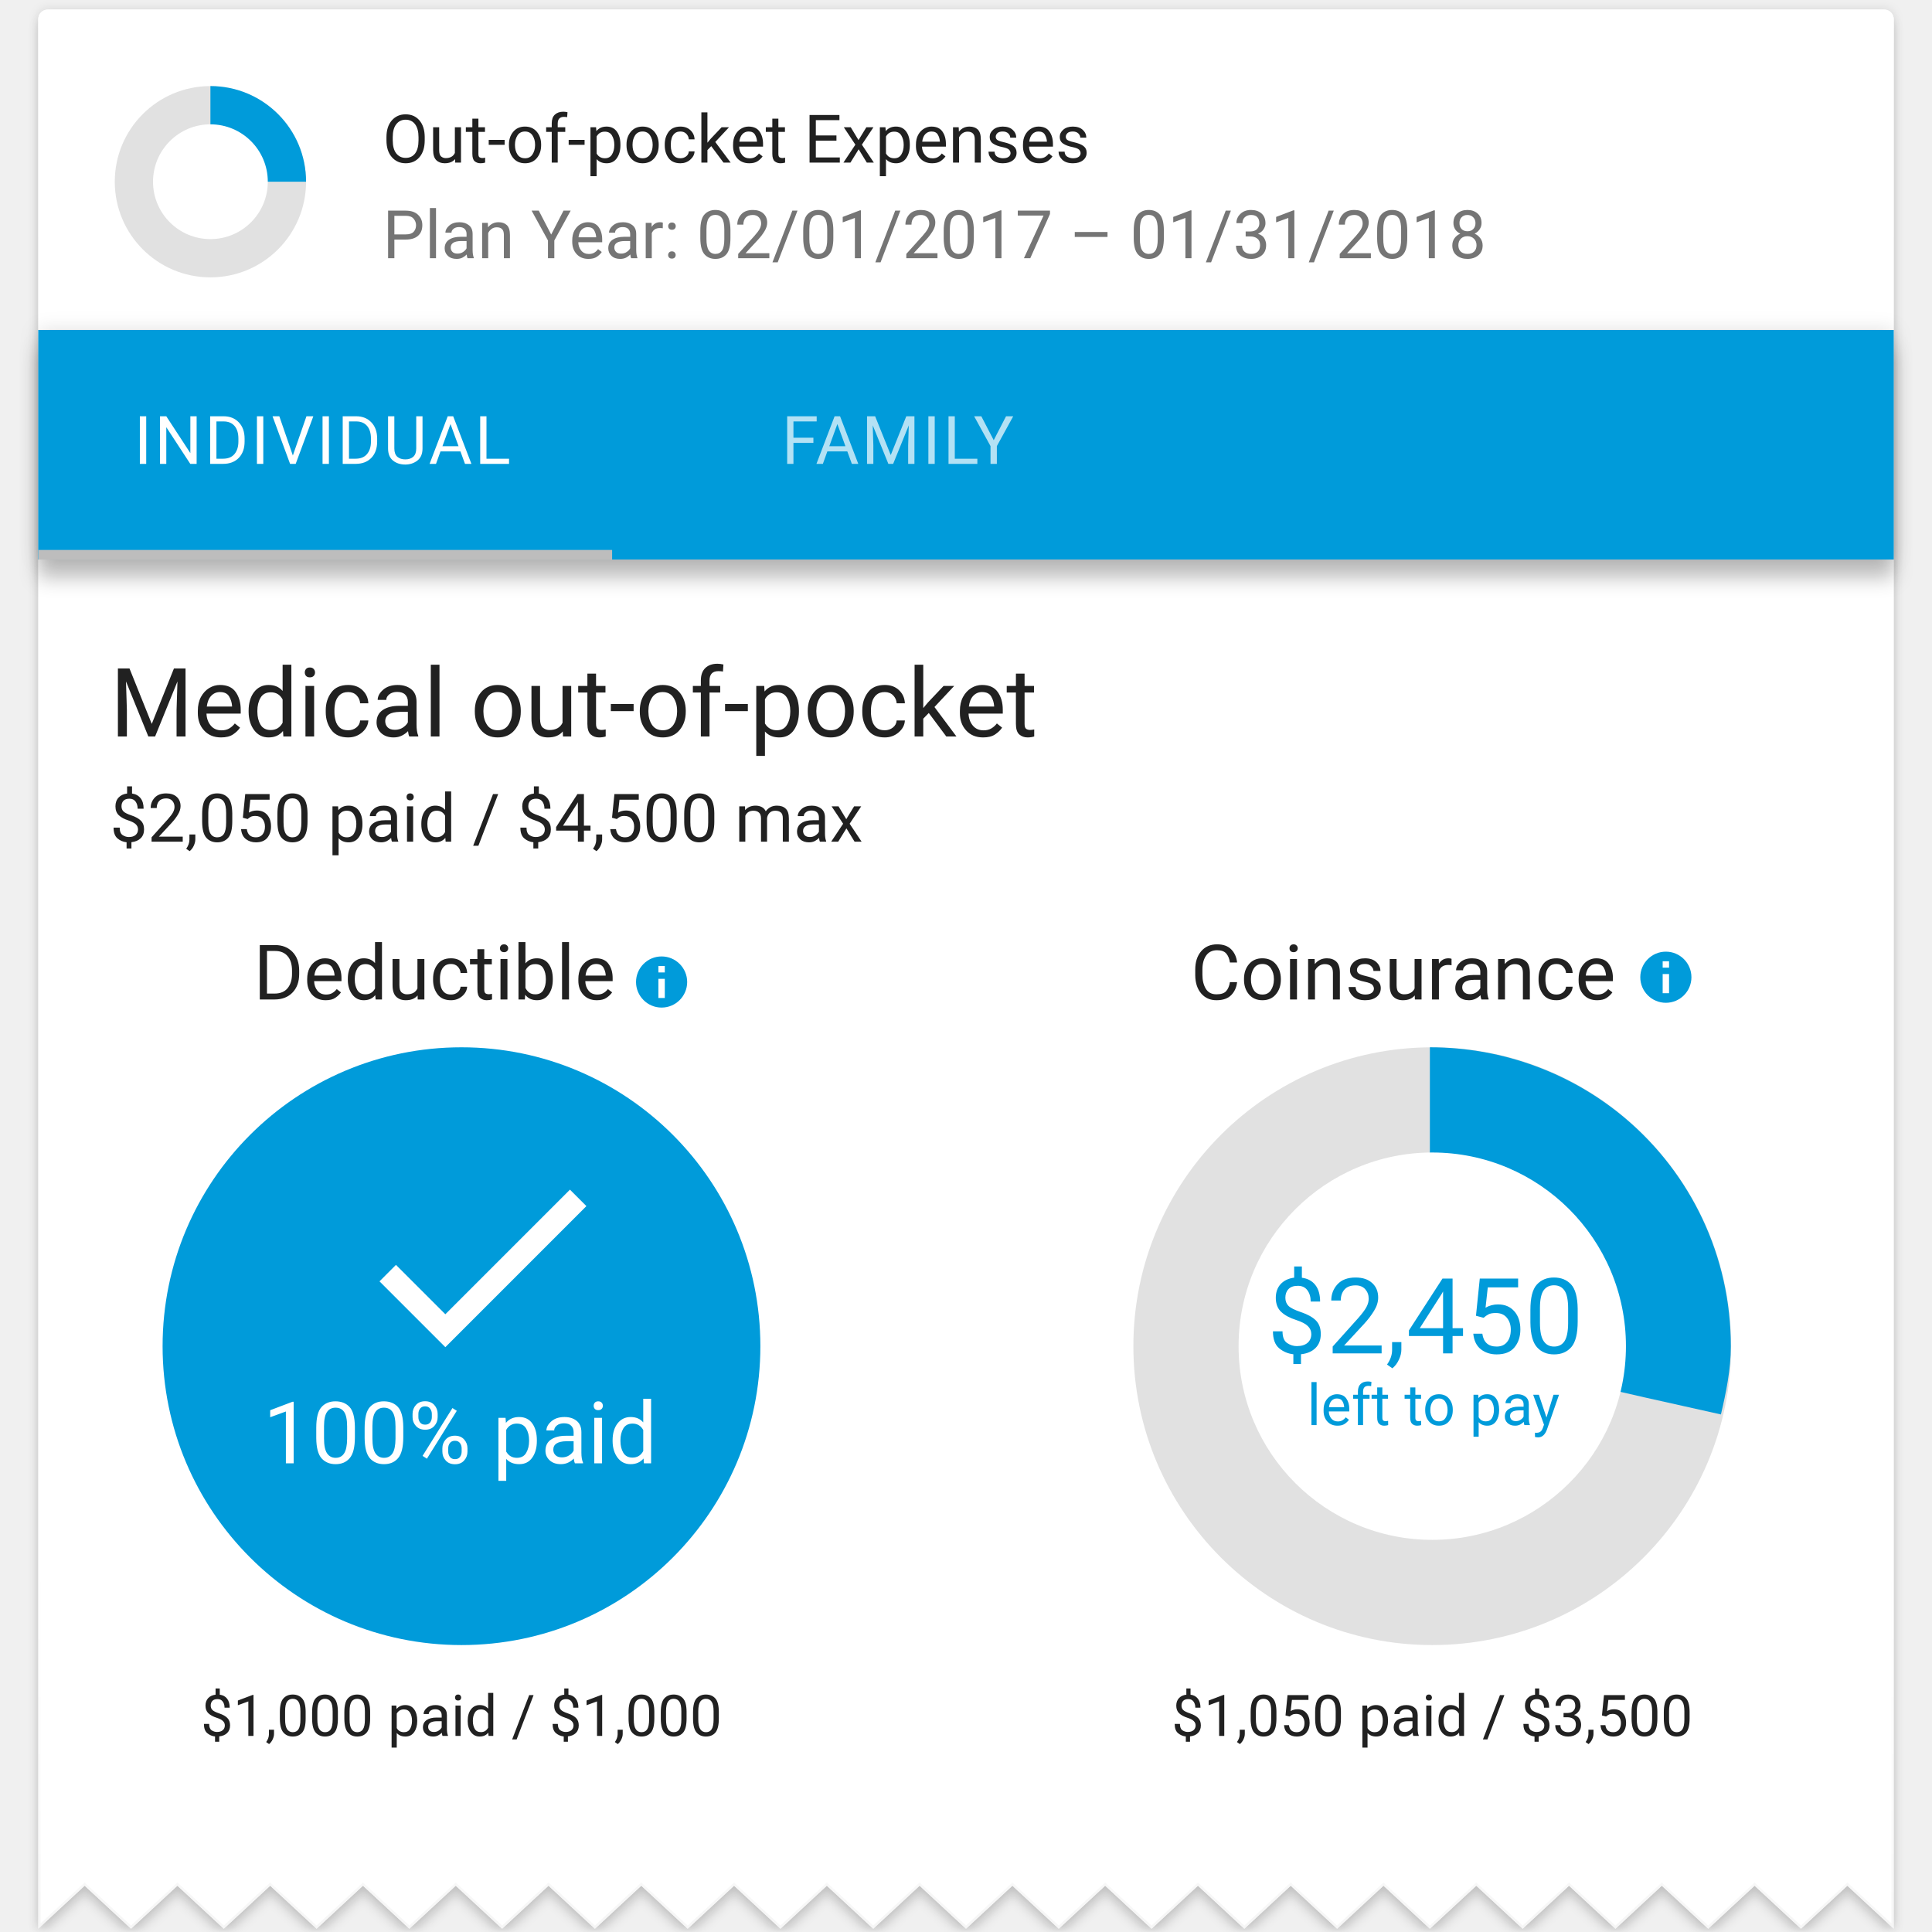
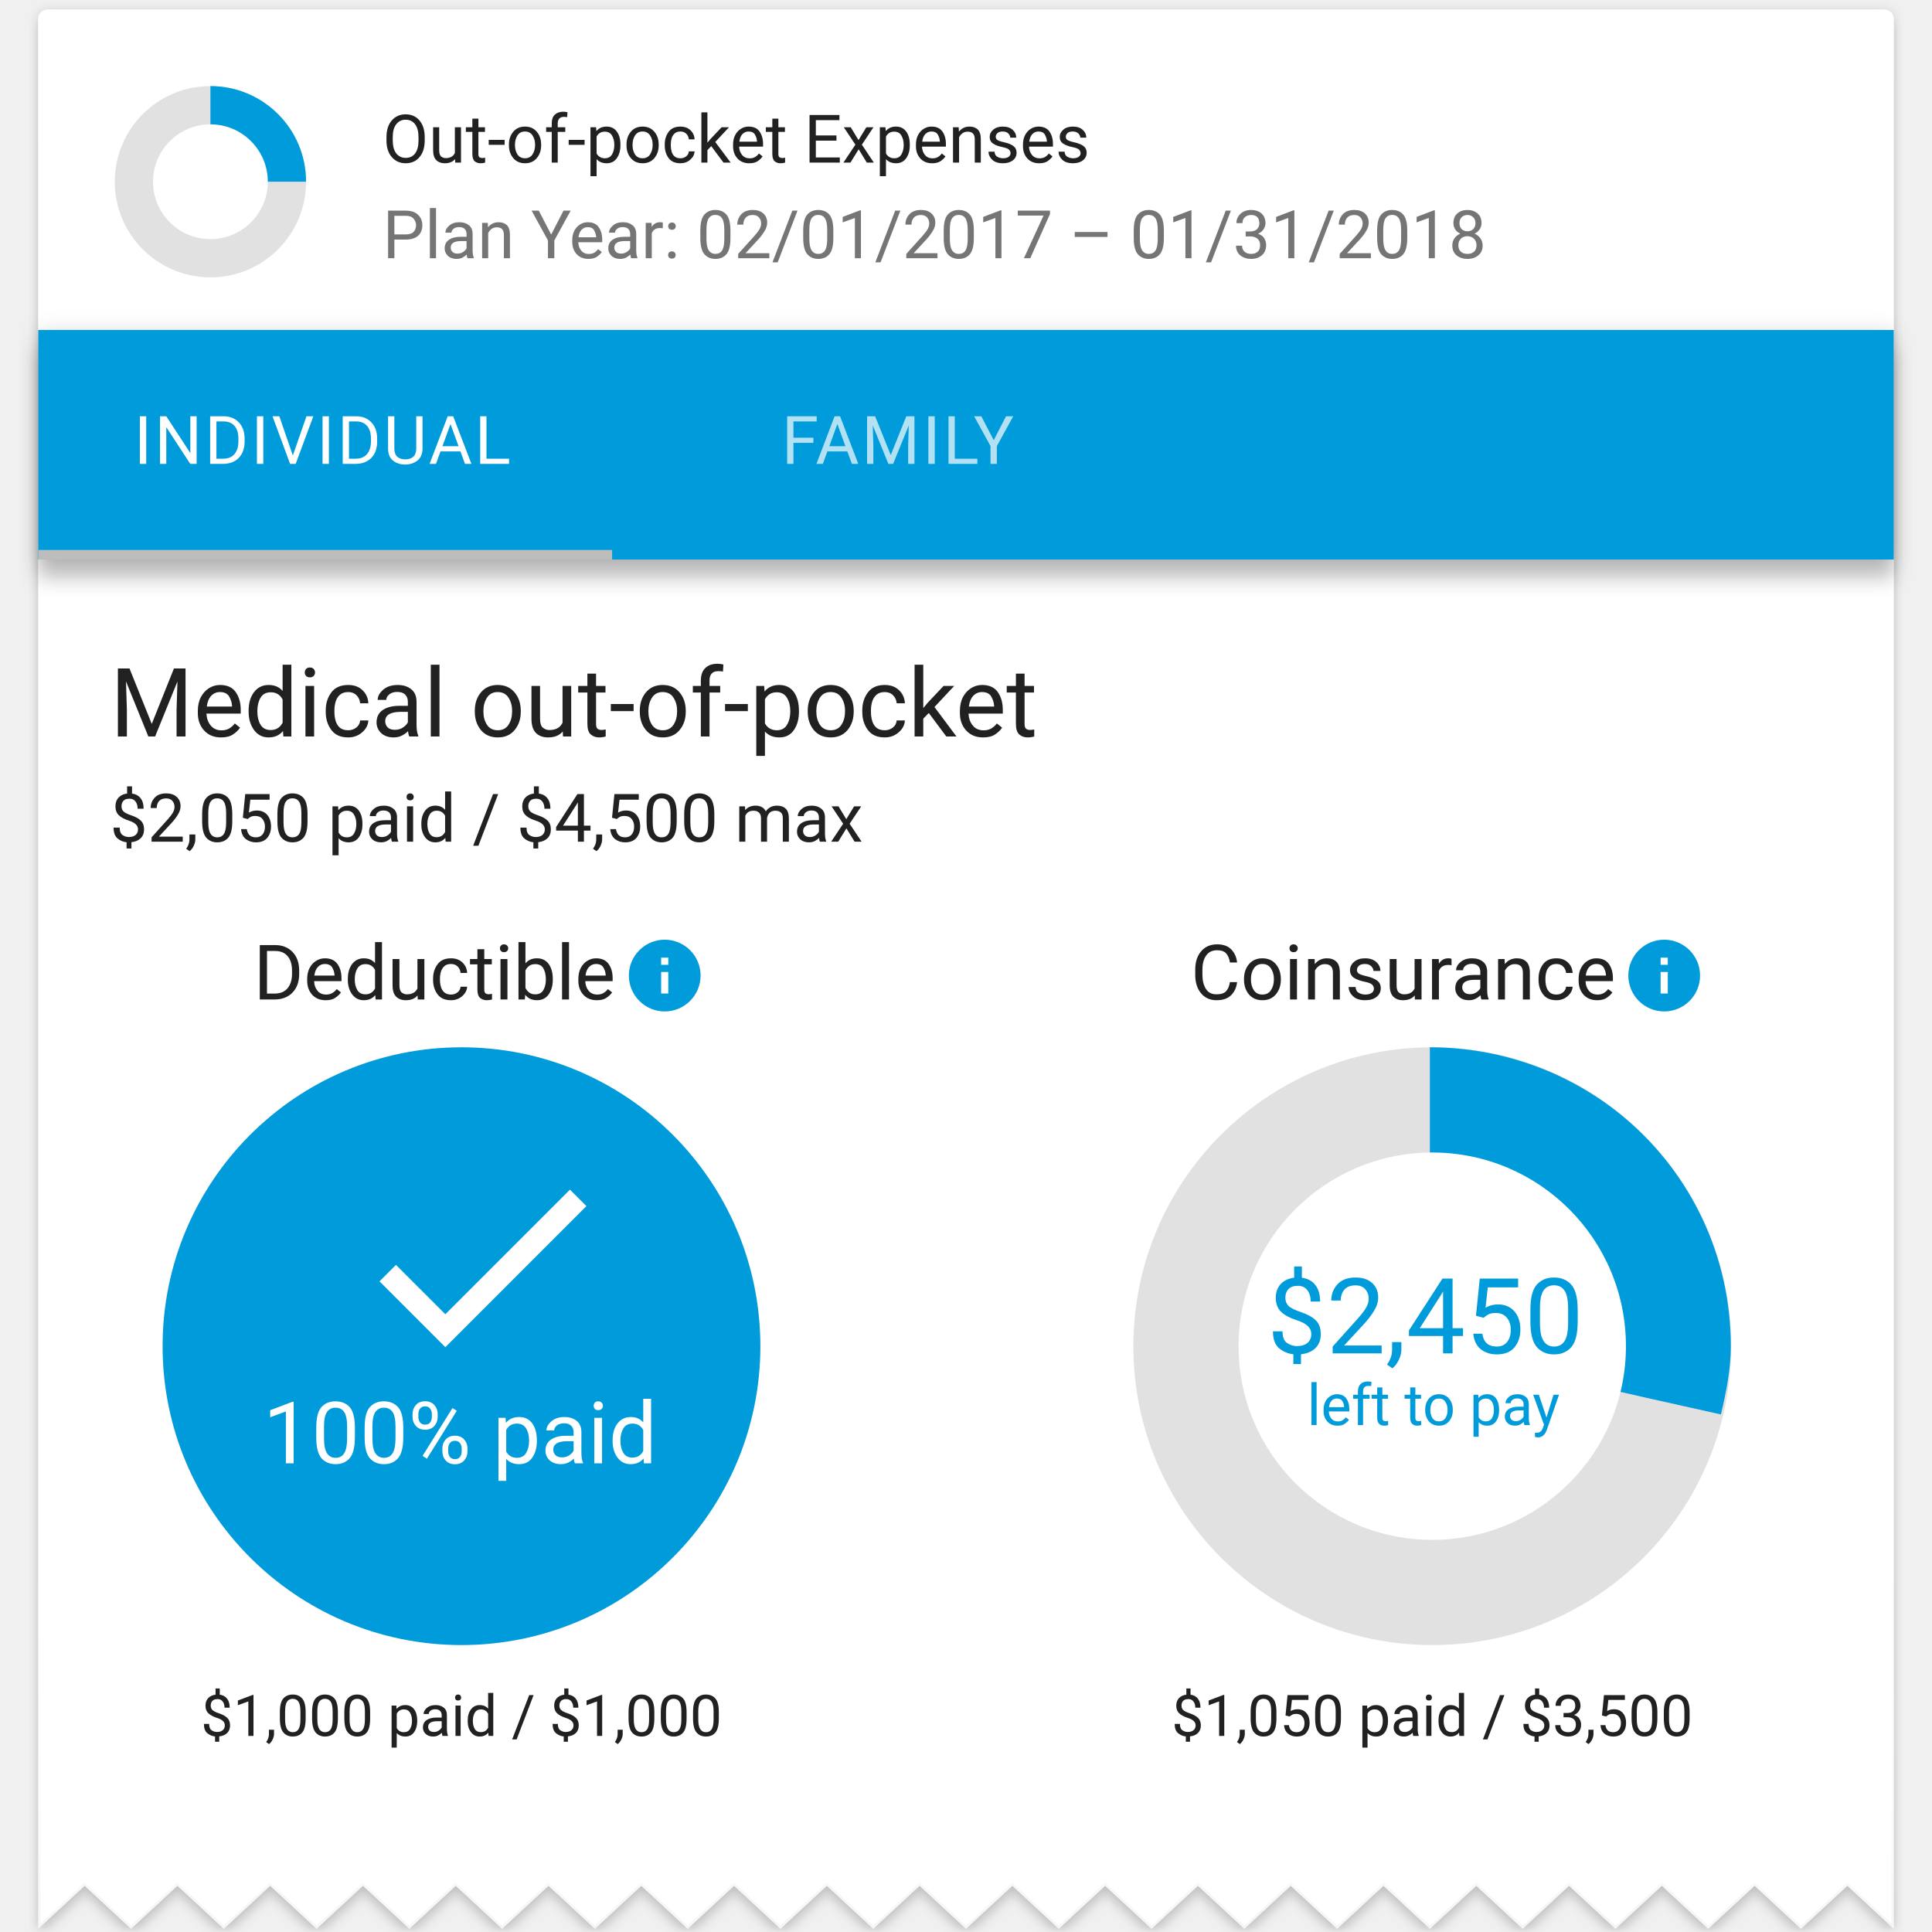
<svg xmlns="http://www.w3.org/2000/svg" xmlns:xlink="http://www.w3.org/1999/xlink" width="404px" height="404px" viewBox="0 0 404 404" version="1.1">
  <defs>
    <linearGradient x1="50%" y1="0%" x2="50%" y2="100%" id="linearGradient-1">
      <stop stop-color="#FFFFFF" stop-opacity="0.8" offset="0%" />
      <stop stop-color="#FFFFFF" stop-opacity="0.4" offset="5%" />
      <stop stop-color="#FFFFFF" stop-opacity="0" offset="20%" />
      <stop stop-color="#FFFFFF" stop-opacity="0" offset="100%" />
    </linearGradient>
    <linearGradient x1="50%" y1="0%" x2="50%" y2="100%" id="linearGradient-2">
      <stop stop-color="#000000" stop-opacity="0" offset="0%" />
      <stop stop-color="#000000" stop-opacity="0" offset="80%" />
      <stop stop-color="#000000" stop-opacity="0.02" offset="95.026%" />
      <stop stop-color="#000000" stop-opacity="0.04" offset="100%" />
    </linearGradient>
    <path d="M388,371.5 L388,2 C388,0.896 387.1,0 386.005,0 L1.995,0 C0.893,0 0,0.888 0,2 L0,371.5 L0,401.33 L9.7,392.33 L19.4,401.33 L29.1,392.33 L38.8,401.33 L48.5,392.33 L58.2,401.33 L67.9,392.33 L77.6,401.33 L87.3,392.33 L97,401.33 L106.7,392.33 L116.4,401.33 L126.1,392.33 L135.8,401.33 L145.5,392.33 L155.2,401.33 L164.9,392.33 L174.6,401.33 L184.3,392.33 L194,401.33 L203.7,392.33 L213.4,401.33 L223.1,392.33 L232.8,401.33 L242.5,392.33 L252.2,401.33 L261.9,392.33 L271.6,401.33 L281.3,392.33 L291,401.33 L300.7,392.33 L310.4,401.33 L320.1,392.33 L329.8,401.33 L339.5,392.33 L349.2,401.33 L358.9,392.33 L368.6,401.33 L378.3,392.33 L388,401.33 L388,371.5 Z" id="path-3" />
    <filter x="-1.5%" y="-1.0%" width="103.1%" height="103.0%" filterUnits="objectBoundingBox" id="filter-5">
      <feOffset dx="0" dy="2" in="SourceAlpha" result="shadowOffsetOuter1" />
      <feGaussianBlur stdDeviation="1" in="shadowOffsetOuter1" result="shadowBlurOuter1" />
      <feComposite in="shadowBlurOuter1" in2="SourceAlpha" operator="out" result="shadowBlurOuter1" />
      <feColorMatrix values="0 0 0 0 0   0 0 0 0 0   0 0 0 0 0  0 0 0 0.12 0" type="matrix" in="shadowBlurOuter1" result="shadowMatrixOuter1" />
      <feOffset dx="0" dy="0" in="SourceAlpha" result="shadowOffsetOuter2" />
      <feGaussianBlur stdDeviation="1" in="shadowOffsetOuter2" result="shadowBlurOuter2" />
      <feComposite in="shadowBlurOuter2" in2="SourceAlpha" operator="out" result="shadowBlurOuter2" />
      <feColorMatrix values="0 0 0 0 0   0 0 0 0 0   0 0 0 0 0  0 0 0 0.12 0" type="matrix" in="shadowBlurOuter2" result="shadowMatrixOuter2" />
      <feMerge>
        <feMergeNode in="shadowMatrixOuter1" />
        <feMergeNode in="shadowMatrixOuter2" />
      </feMerge>
    </filter>
    <polygon id="path-6" points="388 0 0 0 0 48 388 48" />
    <filter x="-3.1%" y="-16.7%" width="106.2%" height="150.0%" filterUnits="objectBoundingBox" id="filter-7">
      <feOffset dx="0" dy="4" in="SourceAlpha" result="shadowOffsetOuter1" />
      <feGaussianBlur stdDeviation="2" in="shadowOffsetOuter1" result="shadowBlurOuter1" />
      <feColorMatrix values="0 0 0 0 0   0 0 0 0 0   0 0 0 0 0  0 0 0 0.24 0" type="matrix" in="shadowBlurOuter1" result="shadowMatrixOuter1" />
      <feOffset dx="0" dy="0" in="SourceAlpha" result="shadowOffsetOuter2" />
      <feGaussianBlur stdDeviation="2" in="shadowOffsetOuter2" result="shadowBlurOuter2" />
      <feColorMatrix values="0 0 0 0 0   0 0 0 0 0   0 0 0 0 0  0 0 0 0.12 0" type="matrix" in="shadowBlurOuter2" result="shadowMatrixOuter2" />
      <feMerge>
        <feMergeNode in="shadowMatrixOuter1" />
        <feMergeNode in="shadowMatrixOuter2" />
      </feMerge>
    </filter>
    <rect id="path-8" x="0" y="0" width="360" height="48" />
  </defs>
  <g id="Page-1" stroke="none" stroke-width="1" fill="none" fill-rule="evenodd">
    <g id="card-1-copy" transform="translate(8, 2)">
      <mask id="mask-4" fill="white">
        <use xlink:href="#path-3" />
      </mask>
      <g id="Combined-Shape">
        <use fill="black" fill-opacity="1" filter="url(#filter-5)" xlink:href="#path-3" />
        <use fill="#FFFFFF" fill-rule="evenodd" xlink:href="#path-3" />
        <path stroke="url(#linearGradient-1)" stroke-width="0.5" d="M0.25,400.757 L9.7,391.989 L19.4,400.989 L29.1,391.989 L38.8,400.989 L48.5,391.989 L58.2,400.989 L67.9,391.989 L77.6,400.989 L87.3,391.989 L97,400.989 L106.7,391.989 L116.4,400.989 L126.1,391.989 L135.8,400.989 L145.5,391.989 L155.2,400.989 L164.9,391.989 L174.6,400.989 L184.3,391.989 L194,400.989 L203.7,391.989 L213.4,400.989 L223.1,391.989 L232.8,400.989 L242.5,391.989 L252.2,400.989 L261.9,391.989 L271.6,400.989 L281.3,391.989 L291,400.989 L300.7,391.989 L310.4,400.989 L320.1,391.989 L329.8,400.989 L339.5,391.989 L349.2,400.989 L358.9,391.989 L368.6,400.989 L378.3,391.989 L387.75,400.757 L387.75,2 C387.75,1.036 386.964,0.25 386.005,0.25 L1.995,0.25 C1.029,0.25 0.25,1.028 0.25,2 L0.25,400.757 Z" />
        <path stroke="url(#linearGradient-2)" stroke-width="0.5" d="M0.25,400.757 L9.7,391.989 L19.4,400.989 L29.1,391.989 L38.8,400.989 L48.5,391.989 L58.2,400.989 L67.9,391.989 L77.6,400.989 L87.3,391.989 L97,400.989 L106.7,391.989 L116.4,400.989 L126.1,391.989 L135.8,400.989 L145.5,391.989 L155.2,400.989 L164.9,391.989 L174.6,400.989 L184.3,391.989 L194,400.989 L203.7,391.989 L213.4,400.989 L223.1,391.989 L232.8,400.989 L242.5,391.989 L252.2,400.989 L261.9,391.989 L271.6,400.989 L281.3,391.989 L291,400.989 L300.7,391.989 L310.4,400.989 L320.1,391.989 L329.8,400.989 L339.5,391.989 L349.2,400.989 L358.9,391.989 L368.6,400.989 L378.3,391.989 L387.75,400.757 L387.75,2 C387.75,1.036 386.964,0.25 386.005,0.25 L1.995,0.25 C1.029,0.25 0.25,1.028 0.25,2 L0.25,400.757 Z" />
      </g>
      <g id="top-info" mask="url(#mask-4)">
        <g transform="translate(16, 16)">
          <circle id="Oval-88" fill="#E1E1E1" fill-rule="evenodd" cx="20" cy="20" r="20" />
          <path d="M40,20 C40,8.954 31.046,0 20,0 C20,10 20,8.954 20,20" id="Oval-88-Copy-2" fill="#009BDA" fill-rule="evenodd" />
          <text id="Out-of-pocket-Expens" fill="none" font-family="Roboto-Medium, Roboto" font-size="14" font-weight="400" line-spacing="24" fill-opacity="0.87">
            <tspan x="56" y="16" fill="#000000">Out-of-pocket Expenses</tspan>
          </text>
          <text id="Plan-Year:-02/01/201" fill="none" font-family="Roboto-Medium, Roboto" font-size="14" font-weight="400" line-spacing="24" fill-opacity="0.54">
            <tspan x="56" y="36" fill="#000000">Plan Year: 02/01/2017 – 01/31/2018</tspan>
          </text>
          <circle id="Oval-88-Copy-3" fill="#FFFFFF" fill-rule="evenodd" cx="20" cy="20" r="12" />
        </g>
      </g>
      <g id="medical-oop" mask="url(#mask-4)">
        <g transform="translate(15, 133)">
          <g id="medical-coinsurance" stroke-width="1" fill-rule="evenodd" transform="translate(214, 59)">
            <circle id="Oval-88-Copy-5" fill="#E1E1E1" cx="62.5" cy="87.5" r="62.5" />
            <path d="M122.863,101.774 C123.934,97.19 124.931,92.429 124.931,87.518 C124.931,68.53 116.488,51.446 103.006,39.979 C91.979,30.6 77.53,25 62,25 C62,41.925 62,64.942 62,87.918 C122.863,101.774 87.217,93.822 122.863,101.774 Z" id="Oval-88-Copy-5" fill="#009BDA" />
            <circle id="Oval-88-Copy-6" fill="#FFFFFF" cx="62.5" cy="87.5" r="40.5" />
            <text id="$2,450" font-family="Roboto-Medium, Roboto" font-size="22" font-weight="400" line-spacing="20" fill="#009BDA">
              <tspan x="28" y="89">$2,450</tspan>
            </text>
            <text id="left-to-pay" font-family="Roboto-Medium, Roboto" font-size="12" font-weight="400" line-spacing="20" fill="#009BDA">
              <tspan x="36.313" y="104">left to pay</tspan>
            </text>
            <text id="$1,050-paid-/-$3,500" font-family="Roboto-Regular, Roboto" font-size="12" font-weight="normal" line-spacing="16" fill-opacity="0.87" fill="#000000">
              <tspan x="8" y="169">$1,050 paid / $3,500</tspan>
            </text>
-             <g id="Group-Copy" transform="translate(12, 0)">
+             <g id="Group-Copy" transform="translate(12, 0)" font-weight="normal" font-family="Roboto-Regular, Roboto" line-spacing="20" fill="#000000" font-size="16" fill-opacity="0.87">
              <g id="Group-3">
-                 <text id="Coinsurance" font-family="Roboto-Regular, Roboto" font-size="16" font-weight="normal" line-spacing="20" fill-opacity="0.87" fill="#000000">
+                 <text id="Coinsurance">
                  <tspan x="0" y="15">Coinsurance</tspan>
                </text>
-                 <g id="ic_info_outline_black_24px" transform="translate(94, 5)" fill-rule="nonzero" fill="#009BDA">
-                   <path d="M4.679,8.689 L6.016,8.689 L6.016,4.679 L4.679,4.679 L4.679,8.689 Z M5.347,10.694 C2.4,10.694 0,8.295 0,5.347 C0,2.4 2.4,-1.15463195e-14 5.347,-1.15463195e-14 C8.295,-1.15463195e-14 10.694,2.4 10.694,5.347 C10.694,8.295 8.295,10.694 5.347,10.694 Z M4.679,3.342 L6.016,3.342 L6.016,2.005 L4.679,2.005 L4.679,3.342 Z" id="Shape" />
-                 </g>
              </g>
            </g>
          </g>
          <g id="medical-deductible" stroke-width="1" fill-rule="evenodd" transform="translate(11, 59)">
            <circle id="Oval-88-Copy-4" fill="#009BDA" cx="62.5" cy="87.5" r="62.5" />
            <g id="ic_done_black_24px" transform="translate(37, 28)">
              <polygon id="Shape" points="0 0 59 0 59 59 0 59" />
              <polygon id="Shape" fill="#FFFFFF" fill-rule="nonzero" points="22.125 52.825 11.8 42.5 8.358 45.942 22.125 59.708 51.625 30.208 48.183 26.767" />
            </g>
            <text id="100%-paid" font-family="Roboto-Medium, Roboto" font-size="18" font-weight="400" line-spacing="20" fill="#FFFFFF">
              <tspan x="21" y="112">100% paid</tspan>
            </text>
            <text id="$1,000-paid-/-$1,000" font-family="Roboto-Regular, Roboto" font-size="12" font-weight="normal" line-spacing="16" fill-opacity="0.87" fill="#000000">
              <tspan x="8" y="169">$1,000 paid / $1,000</tspan>
            </text>
            <text id="Deductible" font-family="Roboto-Regular, Roboto" font-size="16" font-weight="normal" line-spacing="20" fill-opacity="0.87" fill="#000000">
              <tspan x="19" y="15">Deductible</tspan>
            </text>
-             <g id="ic_info_outline_black_24px" transform="translate(99, 6)" fill-rule="nonzero" fill="#009BDA">
-               <path d="M4.679,8.689 L6.016,8.689 L6.016,4.679 L4.679,4.679 L4.679,8.689 Z M5.347,10.694 C2.4,10.694 0,8.295 0,5.347 C0,2.4 2.4,-1.15463195e-14 5.347,-1.15463195e-14 C8.295,-1.15463195e-14 10.694,2.4 10.694,5.347 C10.694,8.295 8.295,10.694 5.347,10.694 Z M4.679,3.342 L6.016,3.342 L6.016,2.005 L4.679,2.005 L4.679,3.342 Z" id="Shape" />
-             </g>
          </g>
          <text id="Medical-out-of-pocke" font-family="Roboto-Medium, Roboto" font-size="20" font-weight="400" line-spacing="28" fill-opacity="0.87">
            <tspan x="0" y="19" fill="#000000">Medical out-of-pocket</tspan>
          </text>
          <text id="$2,050-paid-/-$4,500" font-family="Roboto-Regular, Roboto" font-size="14" font-weight="normal" line-spacing="24" fill-opacity="0.87">
            <tspan x="0" y="41" fill="#000000">$2,050 paid / $4,500 max</tspan>
          </text>
        </g>
      </g>
    </g>
    <g id="app-bar-copy" transform="translate(8, 69)">
      <g id="app-bar-bg">
        <use fill="black" fill-opacity="1" filter="url(#filter-7)" xlink:href="#path-6" />
        <use fill="#009BDA" fill-rule="evenodd" xlink:href="#path-6" />
      </g>
      <g id="tabs">
        <mask id="mask-9" fill="white">
          <use xlink:href="#path-8" />
        </mask>
        <use id="bounds" fill-opacity="0" fill="#FFFFFF" xlink:href="#path-8" />
        <text id="FAMILY" mask="url(#mask-9)" font-family="Roboto-Medium, Roboto" font-size="14" font-weight="400" letter-spacing="0.5" fill-opacity="0.7" fill="#FFFFFF">
          <tspan x="155.449" y="28">FAMILY</tspan>
        </text>
        <text id="INDIVIDUAL" mask="url(#mask-9)" font-family="Roboto-Medium, Roboto" font-size="14" font-weight="400" letter-spacing="0.5" fill="#FFFFFF">
          <tspan x="19.995" y="28">INDIVIDUAL</tspan>
        </text>
        <rect id="indicator" fill="#BDBDBD" mask="url(#mask-9)" x="0" y="46" width="120" height="2" />
      </g>
    </g>
    <g id="Group-Copy-2" transform="translate(133, 210)" />
+     <g id="ic_info_black_24px" transform="translate(130, 195)">
+       <polygon id="Shape" points="0 0 18 0 18 18 0 18" />
+       <path d="M9,1.5 C4.86,1.5 1.5,4.86 1.5,9 C1.5,13.14 4.86,16.5 9,16.5 C13.14,16.5 16.5,13.14 16.5,9 C16.5,4.86 13.14,1.5 9,1.5 Z M9.75,12.75 L8.25,12.75 L8.25,8.25 L9.75,8.25 L9.75,12.75 Z M9.75,6.75 L8.25,6.75 L8.25,5.25 L9.75,5.25 L9.75,6.75 Z" id="Shape" fill="#009BDA" fill-rule="nonzero" />
+     </g>
+     <g id="ic_info_black_24px-copy" transform="translate(339, 195)">
+       <polygon id="Shape" points="0 0 18 0 18 18 0 18" />
+       <path d="M9,1.5 C4.86,1.5 1.5,4.86 1.5,9 C1.5,13.14 4.86,16.5 9,16.5 C13.14,16.5 16.5,13.14 16.5,9 C16.5,4.86 13.14,1.5 9,1.5 Z M9.75,12.75 L8.25,12.75 L8.25,8.25 L9.75,8.25 L9.75,12.75 Z M9.75,6.75 L8.25,6.75 L8.25,5.25 L9.75,5.25 L9.75,6.75 Z" id="Shape" fill="#009BDA" fill-rule="nonzero" />
+     </g>
  </g>
</svg>
